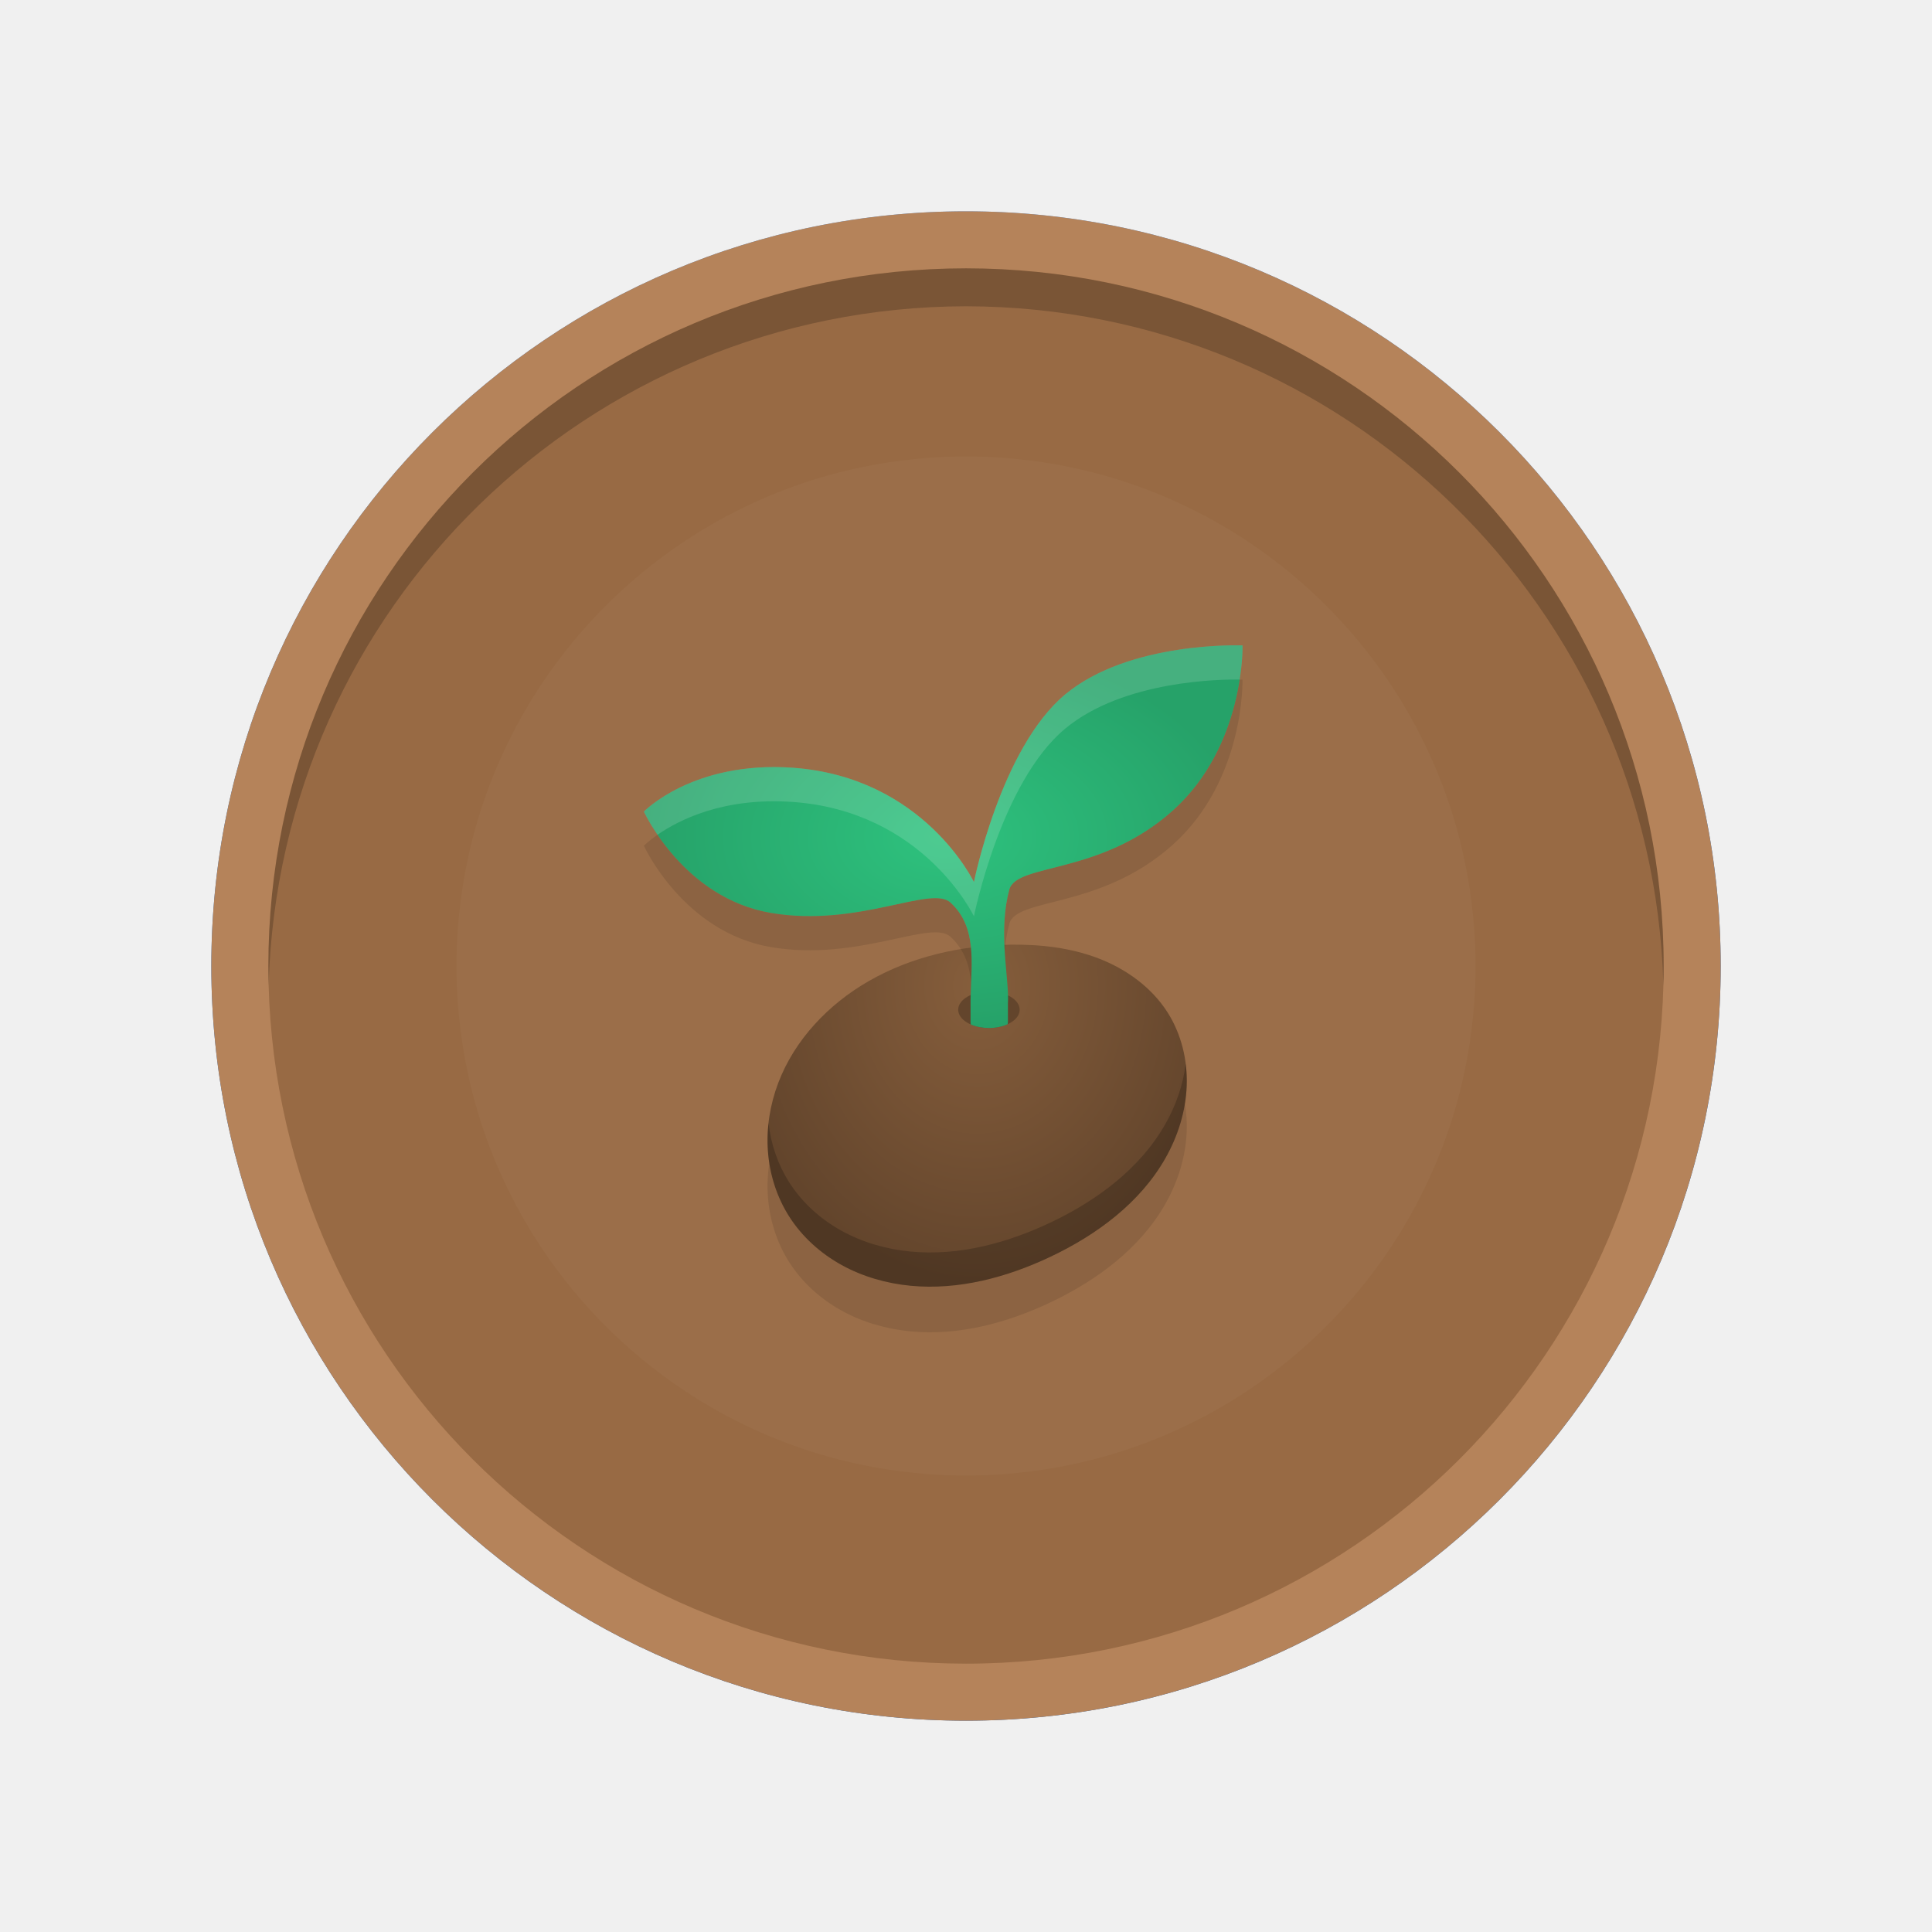
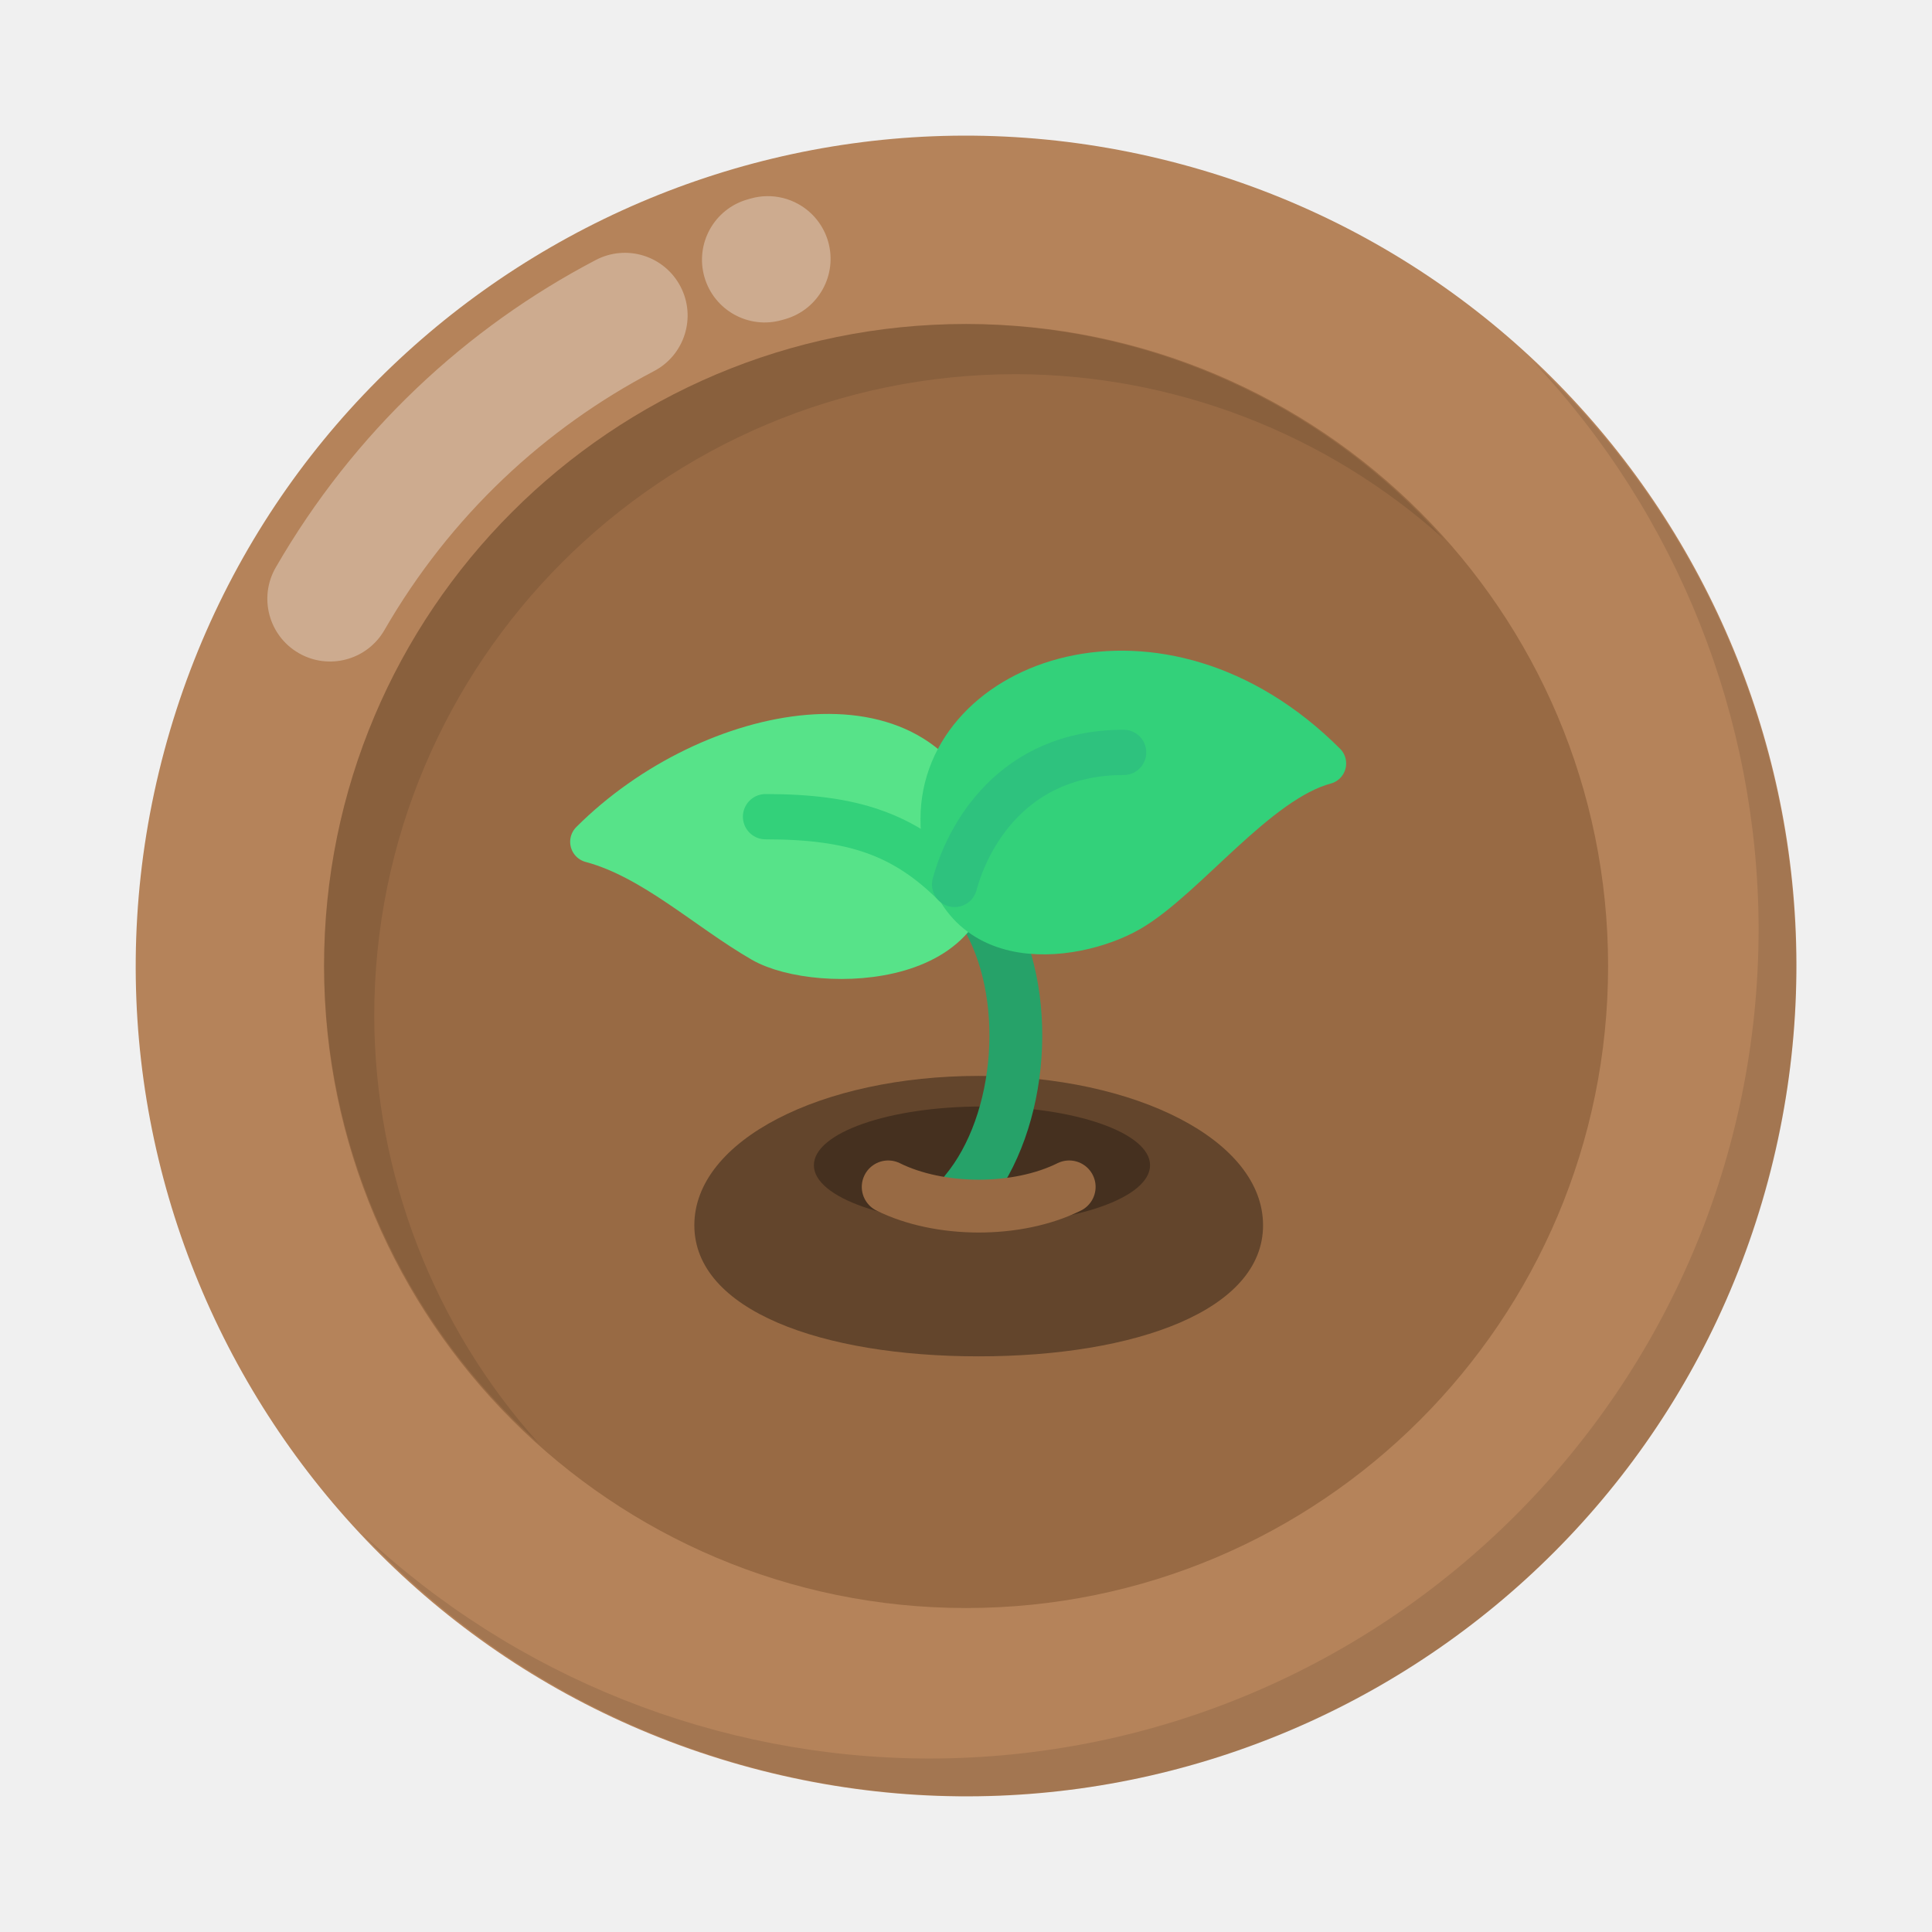
- <svg xmlns="http://www.w3.org/2000/svg" xmlns:xlink="http://www.w3.org/1999/xlink" width="256" height="256" viewBox="0 0 256 256" version="1.1" id="svg2">
-   <defs id="defs2">
-     <radialGradient xlink:href="#linearGradient239" id="radialGradient145" gradientUnits="userSpaceOnUse" gradientTransform="matrix(0,1.9909,-1.823521,0,2060.624,-2044.537)" cx="1129.715" cy="145.046" fx="1129.715" fy="145.046" r="66.489" />
-     <linearGradient id="linearGradient239">
-       <stop style="stop-color:#62a0ea;stop-opacity:1;" offset="0" id="stop238" />
-       <stop style="stop-color:#1a5fb4;stop-opacity:1;" offset="1" id="stop239" />
-     </linearGradient>
-     <radialGradient xlink:href="#linearGradient205" id="radialGradient206" cx="1623.681" cy="265.345" fx="1623.681" fy="265.345" r="22.845" gradientTransform="matrix(0,1.413582,-1.15321,0,1929.679,-2026.658)" gradientUnits="userSpaceOnUse" />
-     <linearGradient id="linearGradient205">
-       <stop style="stop-color:#865e3c;stop-opacity:1;" offset="0" id="stop206" />
-       <stop style="stop-color:#63452c;stop-opacity:1;" offset="1" id="stop205" />
-     </linearGradient>
-     <radialGradient xlink:href="#linearGradient210" id="radialGradient211" cx="1497.774" cy="259.456" fx="1497.774" fy="259.456" r="26.251" gradientTransform="matrix(1,0,0,0.6392397,296.3562,93.6013)" gradientUnits="userSpaceOnUse" />
-     <linearGradient id="linearGradient210">
-       <stop style="stop-color:#2ec27e;stop-opacity:1;" offset="0" id="stop210" />
-       <stop style="stop-color:#26a269;stop-opacity:1;" offset="1" id="stop211" />
-     </linearGradient>
-   </defs>
-   <g id="g60" transform="matrix(1.510871,0,0,1.510871,-2585.719,-281.1429)" style="stroke-width:0.662">
-     <circle style="fill:url(#radialGradient145);fill-opacity:1;stroke:none;stroke-width:1.986;stroke-linecap:round;stroke-linejoin:round;stroke-opacity:1;paint-order:fill markers stroke" id="circle137" cx="1796.13" cy="270.799" r="66.187" />
-     <circle style="fill:#986a44;fill-opacity:1;stroke:none;stroke-width:1.986;stroke-linecap:round;stroke-linejoin:round;stroke-opacity:1;paint-order:fill markers stroke" id="circle138" cx="1796.13" cy="-270.799" r="61.274" transform="scale(1,-1)" />
-     <path id="path138" style="fill:#000000;fill-opacity:0.2;stroke:none;stroke-width:1.986;stroke-linecap:round;stroke-linejoin:round;stroke-opacity:1;paint-order:fill markers stroke" d="m 1796.131,209.527 a 61.274,61.274 0 0 0 -61.274,61.272 61.274,61.274 0 0 0 0.111,1.707 61.274,61.274 0 0 1 61.163,-59.565 61.274,61.274 0 0 1 61.161,59.565 61.274,61.274 0 0 0 0.111,-1.707 61.274,61.274 0 0 0 -61.272,-61.272 z" />
-     <circle style="fill:#ffffff;fill-opacity:0.03;stroke:none;stroke-width:1.986;stroke-linecap:round;stroke-linejoin:round;stroke-opacity:1;paint-order:fill markers stroke" id="circle139" cx="1796.13" cy="-270.799" r="44.682" transform="scale(1,-1)" />
-     <path id="path139" style="fill:#b5835a;fill-opacity:1;stroke:none;stroke-width:1.986;stroke-linecap:round;stroke-linejoin:round;stroke-opacity:1;paint-order:fill markers stroke" d="m 1796.13,204.613 a 66.187,66.187 0 0 0 -66.188,66.186 66.187,66.187 0 0 0 66.188,66.188 66.187,66.187 0 0 0 66.186,-66.188 66.187,66.187 0 0 0 -66.186,-66.186 z m 0,5 a 61.186,61.186 0 0 1 61.186,61.186 61.186,61.186 0 0 1 -61.186,61.186 61.186,61.186 0 0 1 -61.185,-61.186 61.186,61.186 0 0 1 61.185,-61.186 z" />
-     <path style="fill:url(#radialGradient206);stroke:none;stroke-width:2.467;stroke-linecap:round;stroke-linejoin:round;stroke-dasharray:none;stroke-opacity:0.2;paint-order:fill markers stroke" d="m 1611.85,268.082 c -4.371,2.513 -8.059,6.376 -9.847,11.091 -0.894,2.357 -1.306,4.905 -1.125,7.42 0.18,2.515 0.958,4.993 2.31,7.122 1.41,2.22 3.428,4.033 5.731,5.303 2.303,1.27 4.886,2.005 7.504,2.256 5.236,0.502 10.511,-0.914 15.264,-3.168 5.034,-2.387 9.738,-5.863 12.494,-10.705 1.378,-2.421 2.239,-5.155 2.336,-7.939 0.098,-2.784 -0.586,-5.613 -2.079,-7.965 -1.741,-2.743 -4.513,-4.74 -7.547,-5.902 -3.034,-1.162 -6.324,-1.534 -9.572,-1.49 -5.381,0.073 -10.803,1.295 -15.468,3.977 z" id="path193" transform="matrix(0.804784,0,0,0.804784,490.3951,56.38228)" />
-     <path style="fill:#ffffff;fill-opacity:0.1;stroke-width:1.986;stroke-linecap:round;stroke-linejoin:round;paint-order:fill markers stroke" d="m 1820.378,242.684 c 0,0 -9.902,-0.405 -15.555,4.301 -5.653,4.706 -8,16.459 -8,16.459 0,0 -4.376,-9.224 -15.91,-10.033 -8.725,-0.612 -13.033,3.846 -13.033,3.846 0,0 0.245,0.541 0.752,1.357 1.581,-1.211 5.659,-3.668 12.281,-3.203 11.534,0.809 15.91,10.033 15.91,10.033 0,0 2.347,-11.753 8,-16.459 5.295,-4.408 14.319,-4.33 15.44,-4.303 0.136,-1.229 0.115,-1.998 0.115,-1.998 z" id="path191" />
-     <path id="path201" style="fill:#000000;fill-opacity:0.1;stroke-width:1.986;stroke-linecap:round;stroke-linejoin:round;paint-order:fill markers stroke" d="m 1820.13,245.678 c -0.478,3.076 -1.866,7.908 -5.883,11.502 -6.363,5.694 -13.691,4.563 -14.324,6.926 -0.491,1.832 -0.503,3.715 -0.4,5.42 0.062,-0.803 0.185,-1.617 0.4,-2.42 0.633,-2.363 7.961,-1.232 14.324,-6.926 6.363,-5.694 6.131,-14.496 6.131,-14.496 0,0 -0.087,-0.003 -0.248,-0.006 z m -51.057,13.613 c -0.797,0.555 -1.193,0.965 -1.193,0.965 0,0 3.45,7.585 11.156,8.889 7.706,1.303 14.117,-2.526 15.766,-0.877 1.21,1.122 1.645,2.528 1.775,4.027 0.105,-2.546 0.224,-5.173 -1.775,-7.027 -1.649,-1.649 -8.059,2.18 -15.766,0.877 -5.123,-0.866 -8.365,-4.509 -9.963,-6.854 z" />
-     <path id="path202" style="fill:#000000;fill-opacity:0.1;stroke:none;stroke-width:1.986;stroke-linecap:round;stroke-linejoin:round;stroke-dasharray:none;stroke-opacity:0.2;paint-order:fill markers stroke" d="m 1815.327,282.885 c -0.275,1.681 -0.879,3.31 -1.723,4.793 -2.218,3.896 -6.004,6.694 -10.055,8.615 -3.825,1.814 -8.069,2.953 -12.283,2.549 -2.107,-0.202 -4.186,-0.792 -6.039,-1.814 -1.854,-1.022 -3.476,-2.481 -4.611,-4.268 -0.901,-1.418 -1.486,-3.03 -1.742,-4.691 -0.146,0.979 -0.188,1.972 -0.117,2.959 0.145,2.024 0.771,4.02 1.859,5.732 1.135,1.787 2.758,3.246 4.611,4.268 1.853,1.022 3.932,1.612 6.039,1.814 4.214,0.404 8.458,-0.735 12.283,-2.549 4.051,-1.921 7.836,-4.719 10.055,-8.615 1.109,-1.948 1.802,-4.148 1.881,-6.389 0.028,-0.803 -0.023,-1.611 -0.158,-2.404 z" />
-     <ellipse style="opacity:1;fill:#63452c;fill-opacity:1;stroke:none;stroke-width:1.986;stroke-linecap:round;stroke-linejoin:round;stroke-dasharray:none;stroke-opacity:0.2;paint-order:fill markers stroke" id="path209" cx="1798.14" cy="274.634" rx="2.696" ry="1.602" />
-     <path d="m 1820.378,242.684 c 0,0 -9.902,-0.403 -15.555,4.303 -5.653,4.706 -7.998,16.457 -7.998,16.457 0,0 -4.376,-9.224 -15.91,-10.033 -8.725,-0.612 -13.035,3.846 -13.035,3.846 0,0 3.45,7.585 11.156,8.889 7.706,1.303 14.117,-2.526 15.766,-0.877 2.276,2.111 1.807,5.224 1.738,8.078 0,0.158 -0.01,0.314 -0.01,0.471 v 1.859 c 0,0.086 0.01,0.17 0.02,0.252 a 2.696,1.602 0 0 0 1.59,0.309 2.696,1.602 0 0 0 1.65,-0.336 c 0.01,-0.073 0.016,-0.149 0.016,-0.225 v -1.609 c 0.012,-0.214 0.013,-0.444 0.01,-0.689 -0.063,-2.29 -0.802,-5.868 0.109,-9.271 0.633,-2.363 7.961,-1.232 14.324,-6.926 6.363,-5.694 6.131,-14.496 6.131,-14.496 z" style="opacity:1;fill:url(#radialGradient211);stroke-width:1.986;stroke-linecap:round;stroke-linejoin:round;stroke-opacity:0.2;paint-order:fill markers stroke" id="path210" />
-     <path id="path211" style="fill:#000000;fill-opacity:0.2;stroke:none;stroke-width:1.986;stroke-linecap:round;stroke-linejoin:round;stroke-dasharray:none;stroke-opacity:0.2;paint-order:fill markers stroke" d="m 1815.399,279.377 c -0.229,1.861 -0.866,3.669 -1.795,5.301 -2.218,3.896 -6.004,6.694 -10.055,8.615 -3.825,1.814 -8.069,2.953 -12.283,2.549 -2.107,-0.202 -4.186,-0.792 -6.039,-1.814 -1.854,-1.022 -3.476,-2.481 -4.611,-4.268 -0.989,-1.557 -1.598,-3.35 -1.809,-5.184 -0.091,0.813 -0.109,1.635 -0.051,2.451 0.145,2.024 0.771,4.02 1.859,5.732 1.135,1.787 2.758,3.246 4.611,4.268 1.853,1.022 3.932,1.612 6.039,1.814 4.214,0.404 8.458,-0.735 12.283,-2.549 4.051,-1.921 7.836,-4.719 10.055,-8.615 1.109,-1.948 1.802,-4.148 1.881,-6.389 0.023,-0.637 -0.01,-1.278 -0.086,-1.912 z" />
-     <path style="opacity:1;fill:#ffffff;fill-opacity:0.15;stroke-width:1.986;stroke-linecap:round;stroke-linejoin:round;stroke-opacity:0.2;paint-order:fill markers stroke" d="m 1820.378,242.684 c 0,0 -9.902,-0.403 -15.555,4.303 -5.653,4.706 -7.998,16.457 -7.998,16.457 0,0 -4.376,-9.224 -15.91,-10.033 -8.725,-0.612 -13.035,3.846 -13.035,3.846 0,0 0.388,0.853 1.193,2.035 1.829,-1.273 5.764,-3.307 11.842,-2.881 11.534,0.809 15.91,10.033 15.91,10.033 -10e-5,0 2.345,-11.751 7.998,-16.457 5.128,-4.269 13.753,-4.333 15.31,-4.309 0.279,-1.797 0.246,-2.994 0.246,-2.994 z" id="path216" />
+ <svg width="256" height="256">
+   <g stroke-width=".602" paint-order="fill markers stroke" transform="translate(-7507.333 -130.855)scale(1.66197)">
+     <circle cx="-4477.922" cy="1038.609" r="66.187" fill="#b5835a" transform="rotate(-165)" />
+     <circle cx="4594.152" cy="-155.752" r="51.187" fill="#986a44" transform="scale(1 -1)" />
+     <path fill-opacity=".1" d="M4594.153 104.566a51.187 51.187 0 0 0-51.188 51.187 51.2 51.2 0 0 0 17.121 38.059 51.2 51.2 0 0 1-13.12-34.059 51.187 51.187 0 0 1 51.187-51.187 51.2 51.2 0 0 1 34.066 13.127 51.2 51.2 0 0 0-38.066-17.127" />
+     <path fill-opacity=".1" d="M4594.152 221.939a66.187 66.187 0 0 0 66.187-66.187 66.2 66.2 0 0 0-20.986-48.205 66.2 66.2 0 0 1 17.986 45.205 66.187 66.187 0 0 1-66.187 66.187 66.2 66.2 0 0 1-45.205-17.986 66.2 66.2 0 0 0 48.205 20.986" />
+     <path fill="#63452c" d="M4617.83 176.42c0 6.783-10.15 10.453-22.672 10.453s-22.671-3.67-22.671-10.453 10.15-11.905 22.671-11.905 22.671 5.123 22.671 11.905" />
+     <ellipse cx="4595.419" cy="171.637" fill-opacity=".3" rx="13.402" ry="4.684" />
+     <path fill="none" stroke="#26a269" stroke-linecap="round" stroke-linejoin="round" stroke-width="4.212" d="M4594.128 173.757c4.595-5.55 5.4-15.905 1.49-22.287" />
+     <path fill="#57e389" stroke="#57e389" stroke-linecap="round" stroke-linejoin="round" stroke-width="3.322" d="M4564.248 145.85c9.599-9.599 26.713-12.718 29.907-.795 2.944 10.987-11.831 11.313-16.264 8.754s-8.71-6.637-13.643-7.959" />
+     <path fill="none" stroke="#33d17a" stroke-linecap="round" stroke-linejoin="round" stroke-width="3.61" d="M4578.164 143.848c6.894 0 11.023 1.348 15.075 5.4" />
+     <path fill="#33d17a" stroke="#33d17a" stroke-linecap="round" stroke-linejoin="round" stroke-width="3.322" d="M4622.794 139.603c-13.178-13.179-30.614-6.662-30.614 4.419 0 11.375 10.594 9.9 15.027 7.34s10.148-10.302 15.587-11.76" />
+     <path fill="none" stroke="#2ec27e" stroke-linecap="round" stroke-linejoin="round" stroke-width="3.61" d="M4606.713 138.721c-8.867 0-12.457 6.733-13.474 10.527" />
+     <path fill="none" stroke="#986a44" stroke-linecap="round" stroke-linejoin="round" stroke-width="4.212" d="M4587.943 173.363c4.071 2.018 10.257 2.069 14.43 0" />
+     <path fill="#cdab8f" d="M4579.55 94.52a5 5 0 0 0-2.587.048l-.245.07a5 5 0 0 0-3.426 6.185 5 5 0 0 0 6.185 3.426l.256-.072a5 5 0 0 0 3.42-6.19 5 5 0 0 0-2.388-2.99 5 5 0 0 0-1.215-.478m-11.104 4.6a5 5 0 0 0-3.812.343c-10.311 5.396-19.28 13.706-25.519 24.512a5 5 0 0 0 1.83 6.832 5 5 0 0 0 6.829-1.83c5.277-9.14 12.806-16.107 21.496-20.654a5 5 0 0 0 2.111-6.748 5 5 0 0 0-2.935-2.455" overflow="visible" />
  </g>
</svg>
